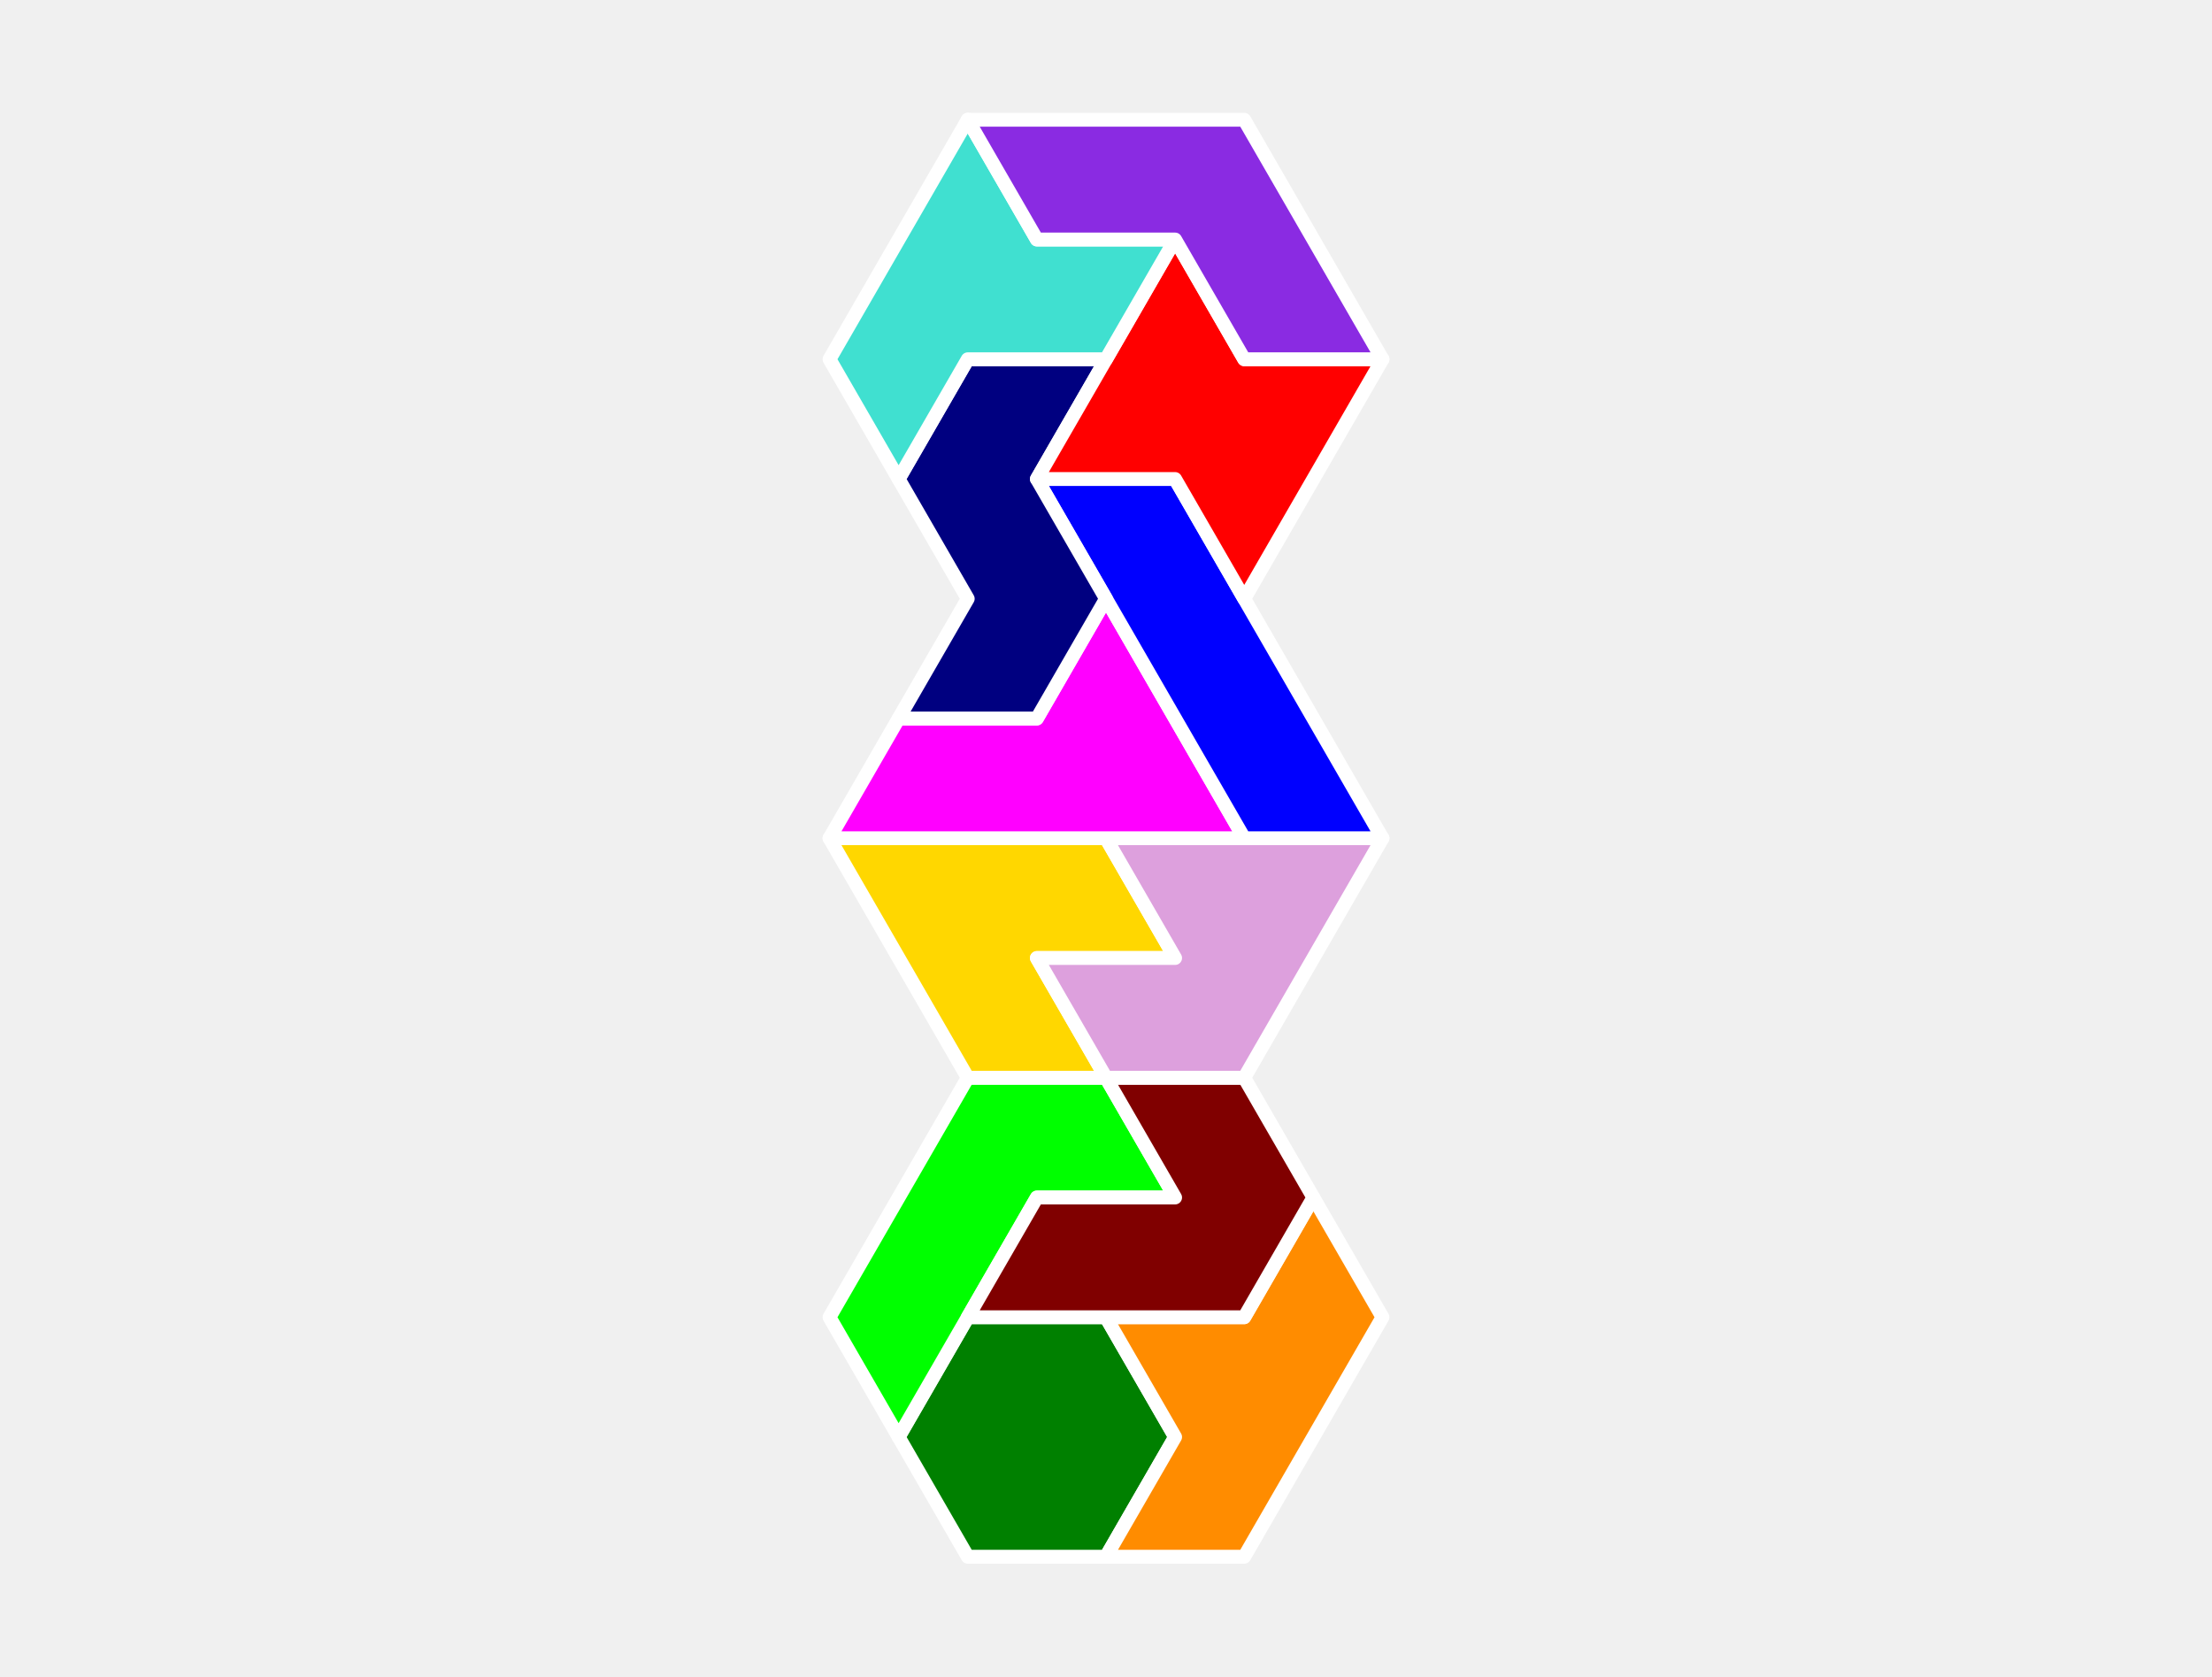
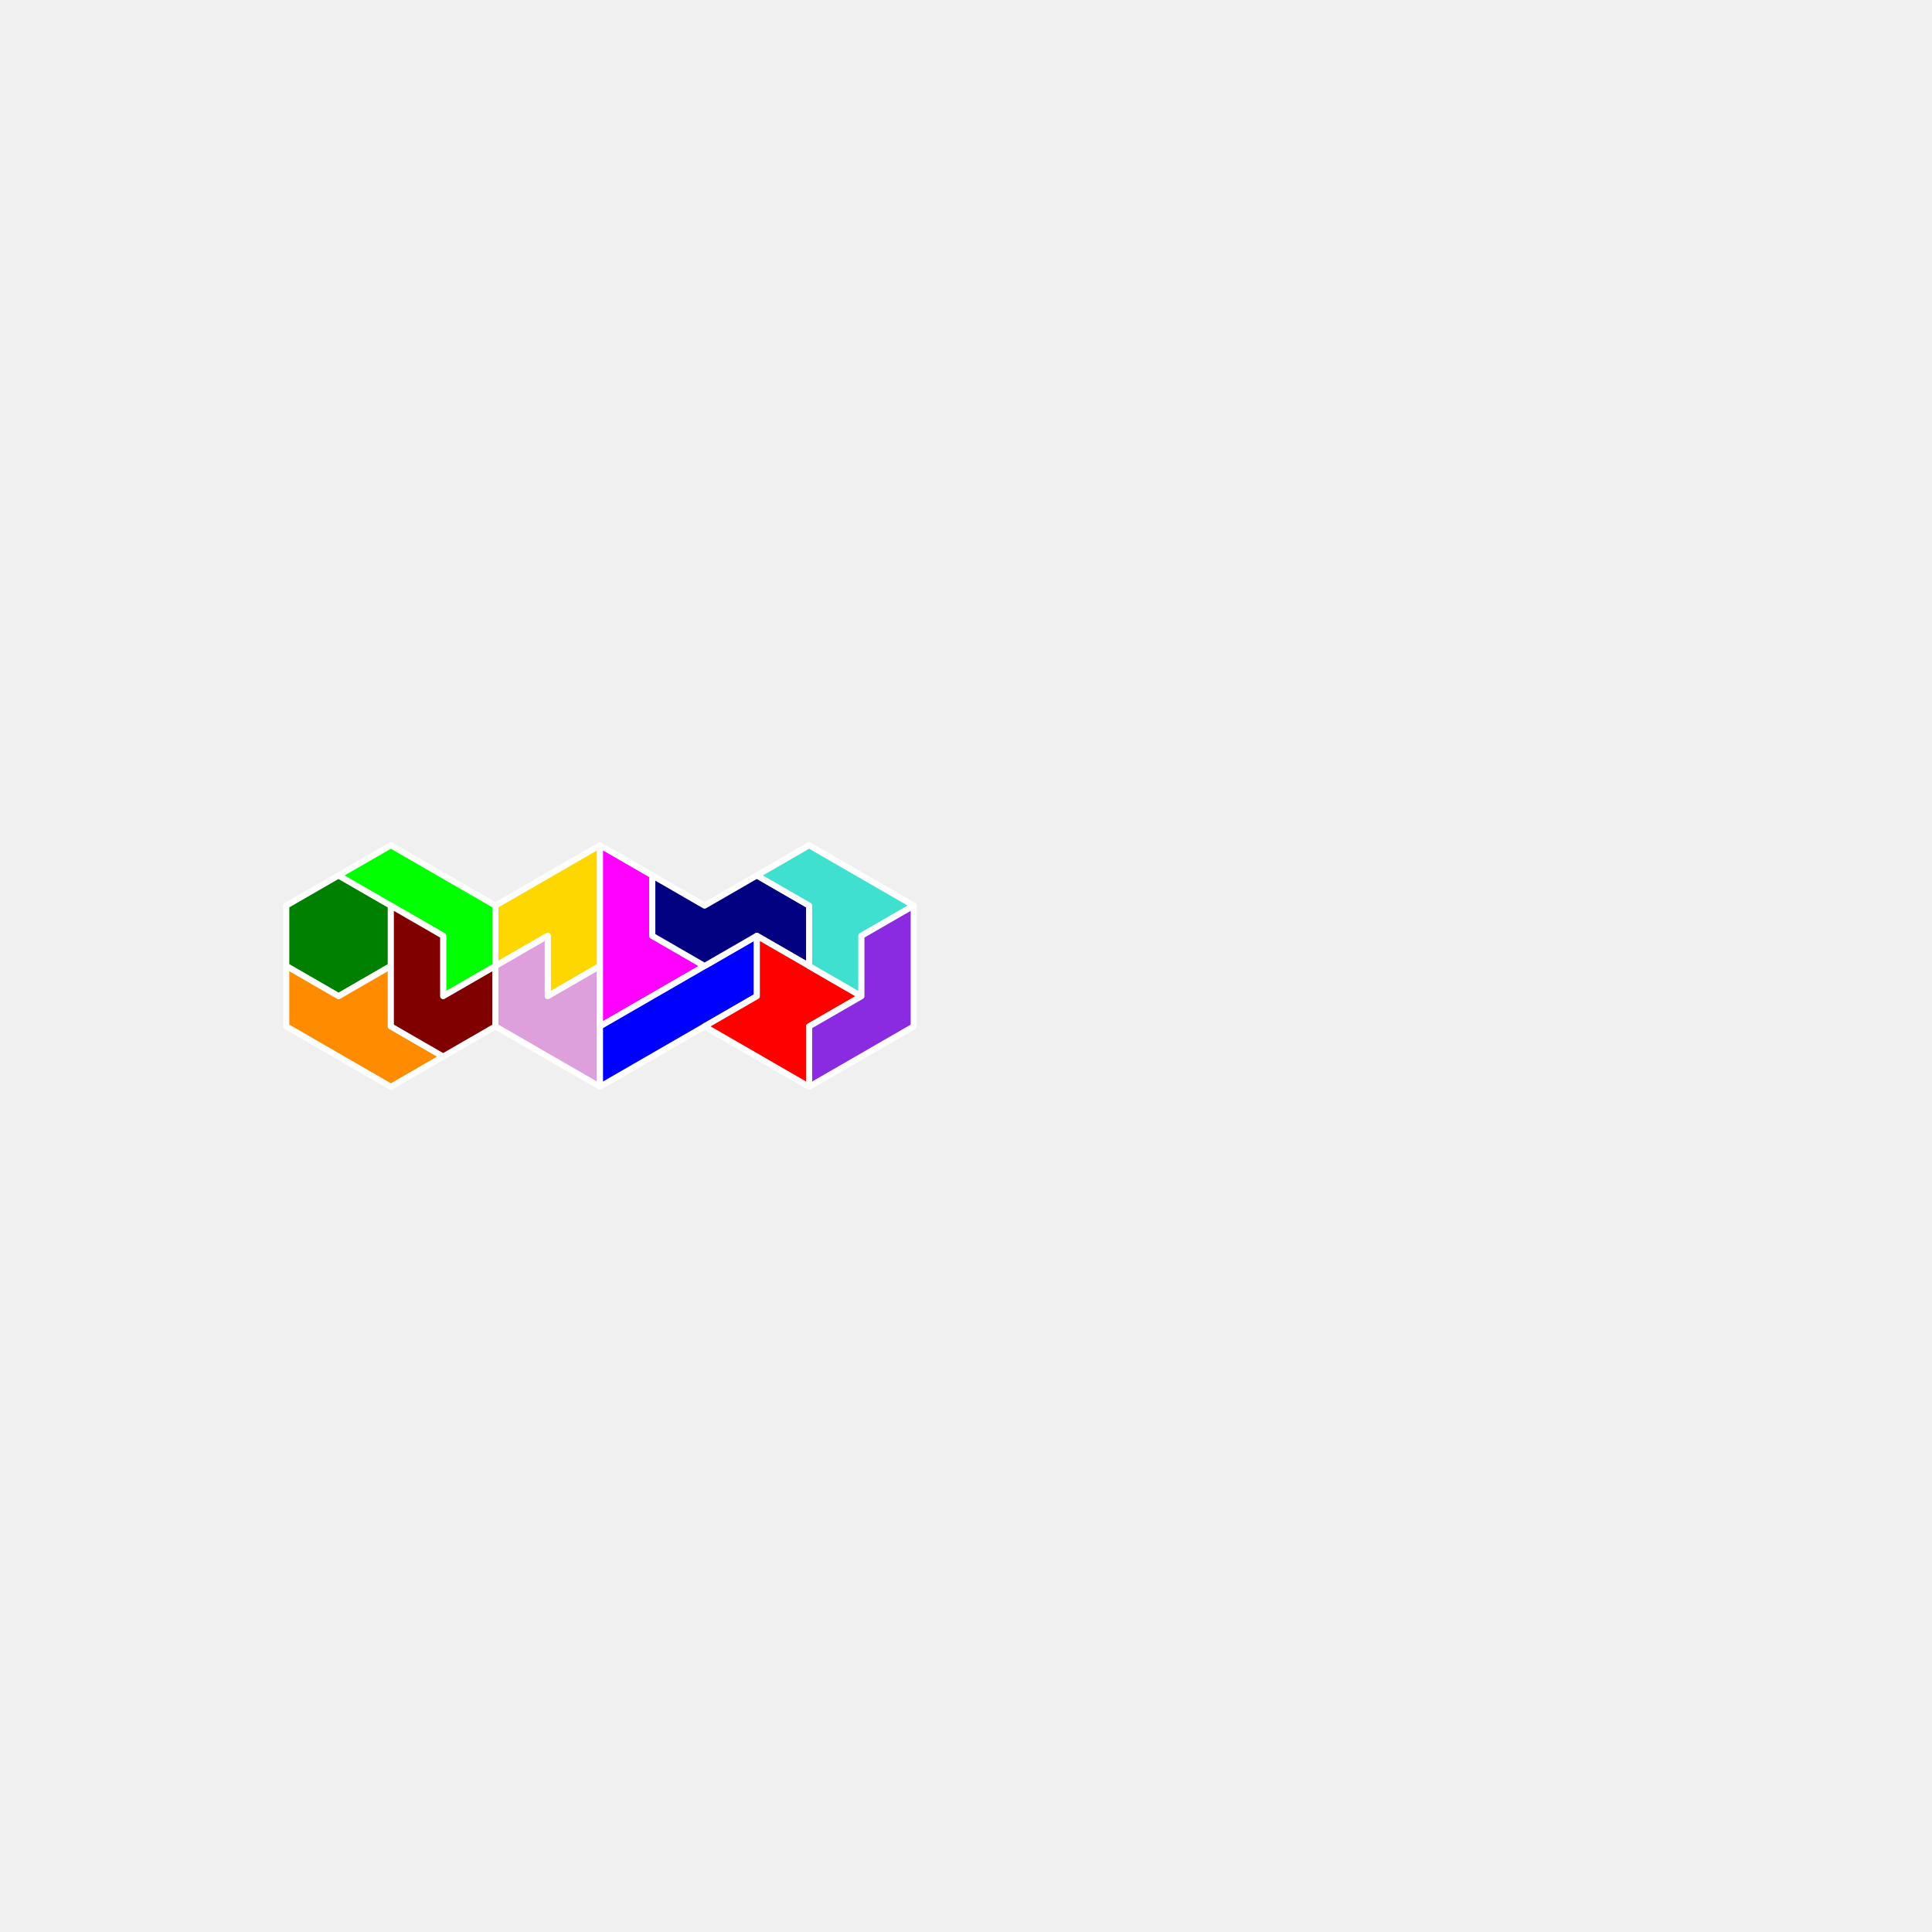
- <svg xmlns="http://www.w3.org/2000/svg" width="160.0" height="121.244" viewBox="0 0 160.0 121.244">
-   <g>
+ <svg xmlns="http://www.w3.org/2000/svg" width="320.000" height="320.000" viewBox="0 0 320.000 320.000">
+   <g transform="translate(160.000,80.000) rotate(90)">
    <polygon fill="green" stroke="white" stroke-width="1" stroke-linejoin="round" points="65.000,103.923 70.000,112.583 80.000,112.583 85.000,103.923 80.000,95.263 70.000,95.263">
</polygon>
    <polygon fill="darkorange" stroke="white" stroke-width="1" stroke-linejoin="round" points="80.000,112.583 90.000,112.583 100.000,95.263 95.000,86.603 90.000,95.263 80.000,95.263 85.000,103.923">
</polygon>
    <polygon fill="lime" stroke="white" stroke-width="1" stroke-linejoin="round" points="60.000,95.263 65.000,103.923 75.000,86.603 85.000,86.603 80.000,77.942 70.000,77.942">
</polygon>
    <polygon fill="maroon" stroke="white" stroke-width="1" stroke-linejoin="round" points="70.000,95.263 90.000,95.263 95.000,86.603 90.000,77.942 80.000,77.942 85.000,86.603 75.000,86.603">
</polygon>
    <polygon fill="gold" stroke="white" stroke-width="1" stroke-linejoin="round" points="65.000,69.282 70.000,77.942 80.000,77.942 75.000,69.282 85.000,69.282 80.000,60.622 60.000,60.622">
</polygon>
    <polygon fill="plum" stroke="white" stroke-width="1" stroke-linejoin="round" points="75.000,69.282 80.000,77.942 90.000,77.942 100.000,60.622 80.000,60.622 85.000,69.282">
</polygon>
    <polygon fill="magenta" stroke="white" stroke-width="1" stroke-linejoin="round" points="60.000,60.622 90.000,60.622 80.000,43.301 75.000,51.962 65.000,51.962">
</polygon>
    <polygon fill="blue" stroke="white" stroke-width="1" stroke-linejoin="round" points="85.000,51.962 90.000,60.622 100.000,60.622 85.000,34.641 75.000,34.641">
</polygon>
    <polygon fill="navy" stroke="white" stroke-width="1" stroke-linejoin="round" points="65.000,51.962 75.000,51.962 80.000,43.301 75.000,34.641 80.000,25.981 70.000,25.981 65.000,34.641 70.000,43.301">
</polygon>
    <polygon fill="red" stroke="white" stroke-width="1" stroke-linejoin="round" points="85.000,34.641 90.000,43.301 100.000,25.981 90.000,25.981 85.000,17.321 75.000,34.641">
</polygon>
    <polygon fill="turquoise" stroke="white" stroke-width="1" stroke-linejoin="round" points="60.000,25.981 65.000,34.641 70.000,25.981 80.000,25.981 85.000,17.321 75.000,17.321 70.000,8.660">
</polygon>
    <polygon fill="blueviolet" stroke="white" stroke-width="1" stroke-linejoin="round" points="85.000,17.321 90.000,25.981 100.000,25.981 90.000,8.660 70.000,8.660 75.000,17.321">
</polygon>
  </g>
</svg>
